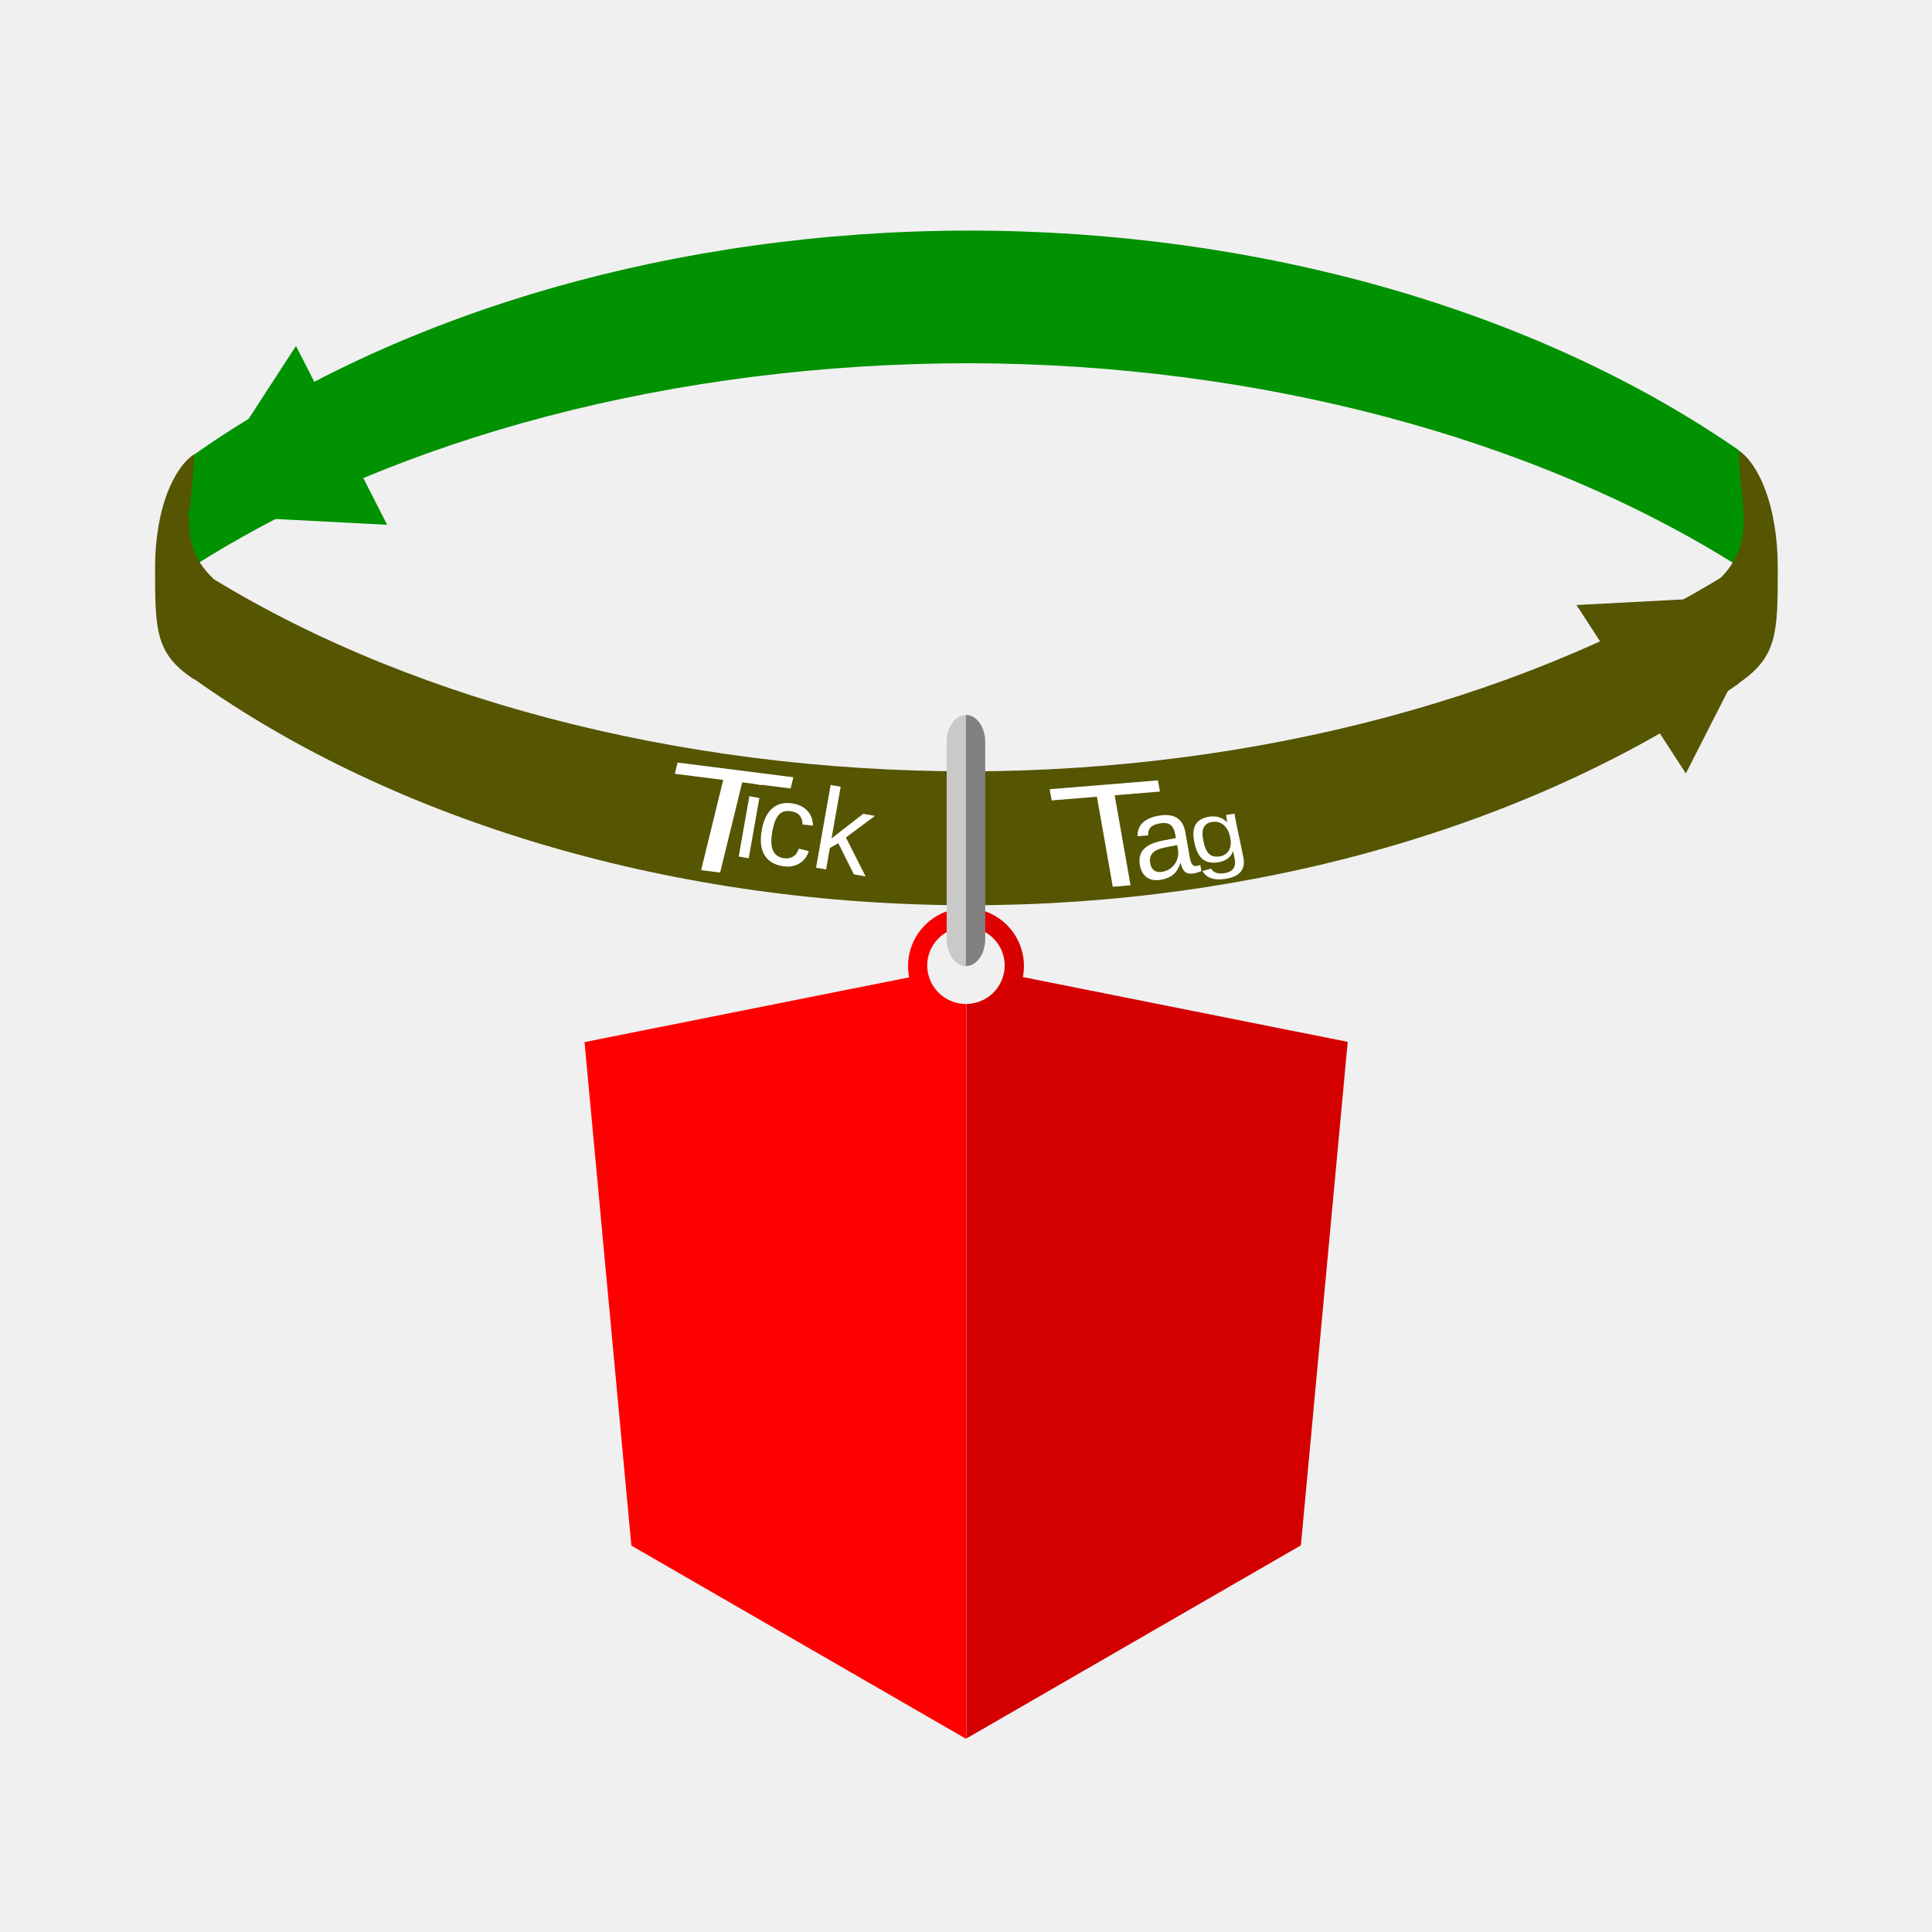
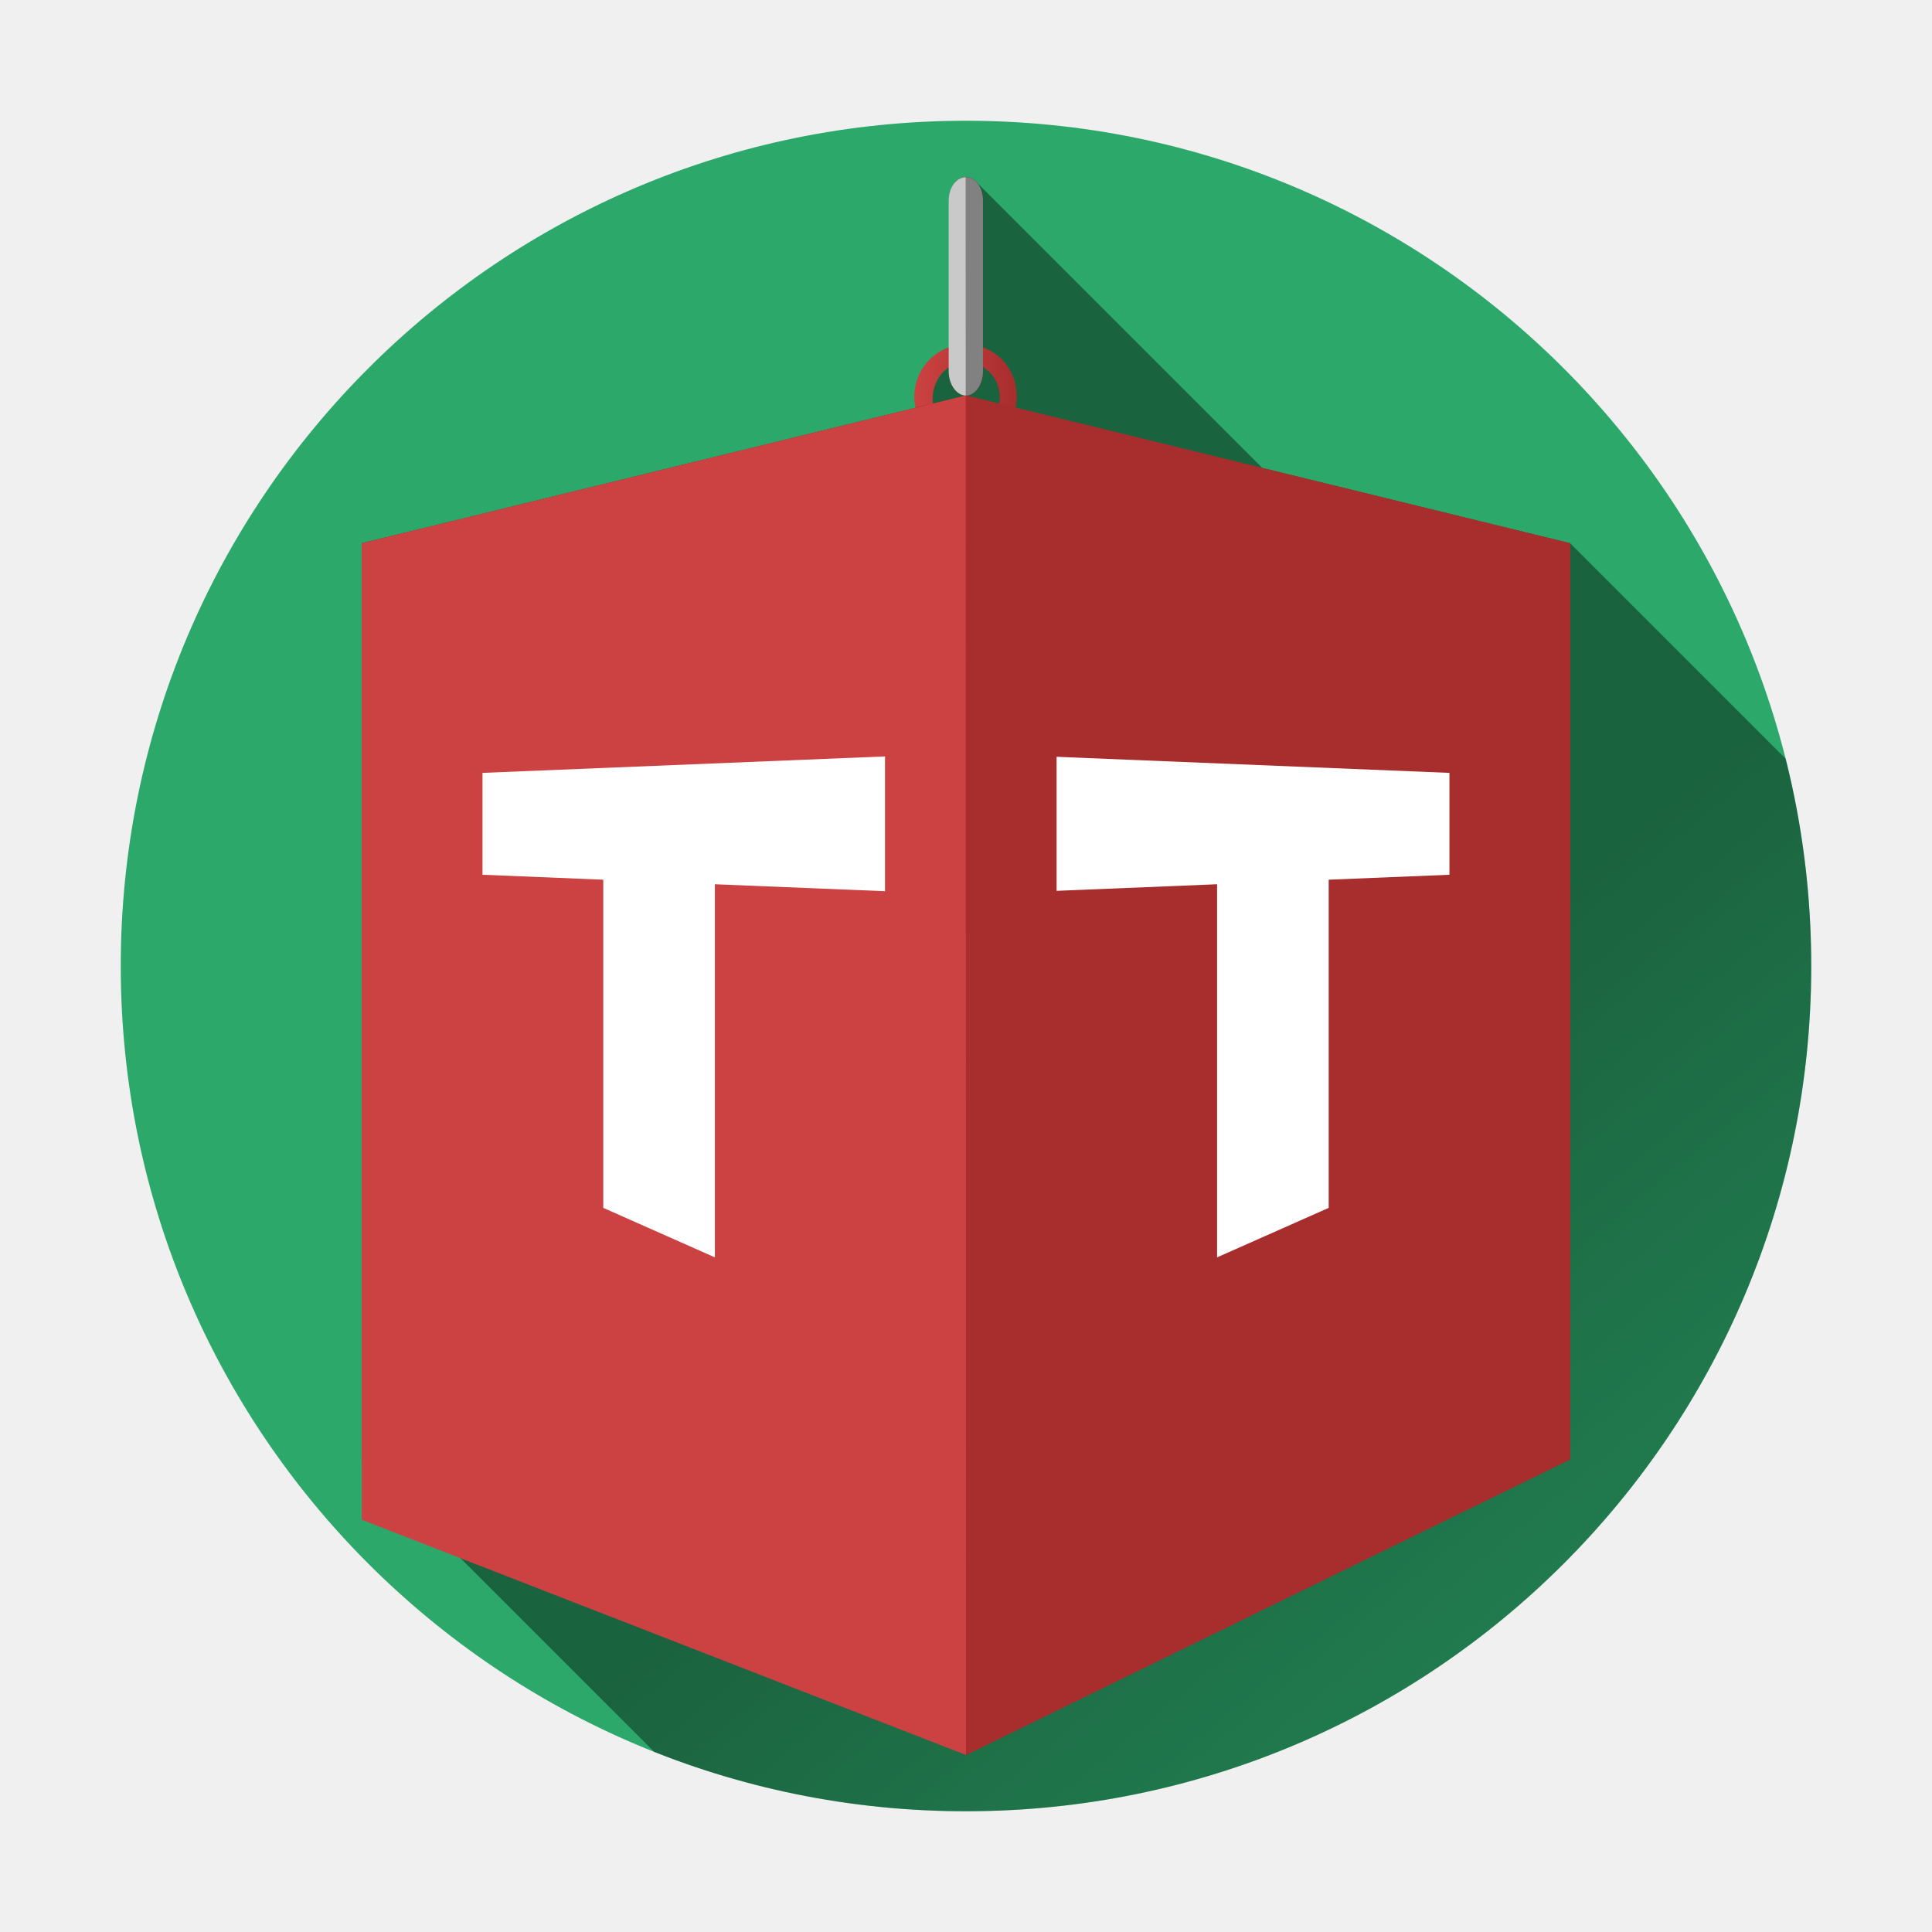
- <svg xmlns="http://www.w3.org/2000/svg" xmlns:ns1="http://www.openswatchbook.org/uri/2009/osb" xmlns:xlink="http://www.w3.org/1999/xlink" width="500" height="500" viewBox="0 0 500 500" id="svg2" version="1.1">
-   <defs id="defs4">
-     <linearGradient id="linearGradient4343">
-       <stop style="stop-color:#ff0000;stop-opacity:1" offset="0" id="stop4345" />
-       <stop style="stop-color:#d40000;stop-opacity:1" offset="1" id="stop4347" />
+ <svg xmlns="http://www.w3.org/2000/svg" xmlns:xlink="http://www.w3.org/1999/xlink" version="1.1" width="48" height="48" id="svg91">
+   <defs id="defs25">
+     <linearGradient x1="8.988" y1="4.398" x2="54.568" y2="59.158" gradientUnits="userSpaceOnUse" id="color-1">
+       <stop offset="0.46" stop-color="#000000" stop-opacity="0.41" id="stop2" />
+       <stop offset="1" stop-color="#000000" stop-opacity="0" id="stop4" />
    </linearGradient>
-     <linearGradient id="linearGradient4341" ns1:paint="gradient">
-       <stop style="stop-color:#aa0000;stop-opacity:1;" offset="0" id="stop4321" />
-       <stop style="stop-color:#aa0000;stop-opacity:0;" offset="1" id="stop4323" />
+     <filter id="dropshadow-base">
+       <feColorMatrix type="matrix" values="0 0 0 0 0  0 0 0 0 0  0 0 0 0 0  0 0 0 .8 0" id="feColorMatrix7" />
+       <feOffset dx="0" dy="1" id="feOffset9" />
+       <feGaussianBlur stdDeviation="1" id="feGaussianBlur11" result="result1" />
+       <feComposite in="SourceGraphic" in2="result1" id="feComposite13" />
+     </filter>
+     <filter id="dropshadow-banner" x="-10%" y="-10%" width="120%" height="130%">
+       <feColorMatrix type="matrix" values="0 0 0 0 0  0 0 0 0 0  0 0 0 0 0  0 0 0 .4 0" id="feColorMatrix16" />
+       <feOffset dx="0" dy="1" id="feOffset18" />
+       <feGaussianBlur stdDeviation="0.5" id="feGaussianBlur20" result="result1" />
+       <feComposite in="SourceGraphic" in2="result1" id="feComposite22" />
+     </filter>
+     <linearGradient xlink:href="#linearGradient4892" id="linearGradient4894" x1="8.114" y1="280.891" x2="8.82" y2="280.891" gradientUnits="userSpaceOnUse" gradientTransform="matrix(3.627623,0,0,2.858662,-6.719457,-793.6326)" />
+     <linearGradient id="linearGradient4892">
+       <stop style="stop-color:#cc4242;stop-opacity:1;" offset="0" id="stop4888" />
+       <stop style="stop-color:#a82d2d;stop-opacity:1" offset="1" id="stop4890" />
    </linearGradient>
-     <linearGradient xlink:href="#linearGradient4343" id="linearGradient4349" x1="235.001" y1="244.031" x2="264.999" y2="244.031" gradientUnits="userSpaceOnUse" gradientTransform="translate(0,552.3622)" />
  </defs>
-   <g id="layer1" transform="translate(0,-552.3622)">
-     <path style="fill:#555502;fill-opacity:1;stroke:none;stroke-opacity:1" d="m 50.002,698.917 0.032,29.029 C 102.625,765.388 175.067,786.57 250.793,786.647 325.703,786.625 397.467,765.947 450,729.249 l 0.016,-30.295 c -52.421,33.443 -124.217,52.908 -199.227,53.039 -75.683,-0.025 -148.148,-19.18 -200.787,-53.076 z" id="path4431" />
-     <path style="fill:#ff0000;fill-opacity:1;stroke:none;stroke-opacity:1" d="M 240.195 251.957 L 151.275 269.695 L 163.396 400 L 250 450 L 250 259.828 A 10.025 9.962 0 0 1 249.984 259.828 A 10.025 9.962 0 0 1 240.195 251.957 z " transform="translate(0,552.3622)" id="path4205" />
-     <path style="fill:#d40000;fill-opacity:1;stroke:none;stroke-opacity:1" d="M 259.803 251.879 A 10.025 9.962 0 0 1 250.064 259.826 L 250.064 449.936 L 336.668 399.936 L 348.789 269.631 L 259.803 251.879 z " transform="translate(0,552.3622)" id="path4205-3" />
-     <path style="fill:url(#linearGradient4349);fill-opacity:1;stroke:none;stroke-opacity:1" d="m 250.125,787.372 a 15,15 0 0 0 -8.49,2.551 15,15 0 0 0 -6.322,15.492 l 4.9,-1.016 a 10.025,9.962 0 0 1 -0.254,-2.17 10.025,9.962 0 0 1 10.025,-9.963 10.025,9.962 0 0 1 10.025,9.963 10.025,9.962 0 0 1 -0.248,2.166 l 4.926,1.02 a 15,15 0 0 0 -6.322,-15.492 15,15 0 0 0 -8.24,-2.551 z" id="path4227" />
-     <path style="fill:#c9c9c9;fill-opacity:1;stroke:none;stroke-opacity:1" d="m 250,737.398 c -2.77,0 -5,3.122 -5,7 l 0,51 c 0,3.878 2.23,7 5,7 l 0,-65 z" id="rect4351" />
-     <path style="fill:#818181;fill-opacity:1;stroke:none;stroke-opacity:1" d="m 249.975,737.378 c 2.77,0 5,3.122 5,7 l 0,51 c 0,3.878 -2.23,7 -5,7 l 0,-65 z" id="rect4351-9" />
-     <g transform="translate(-27.27412,716.5119)" style="font-style:normal;font-weight:normal;font-size:30px;line-height:125%;font-family:sans-serif;text-align:center;letter-spacing:0px;word-spacing:0px;baseline-shift:baseline;text-anchor:middle;fill:#ffffff;fill-opacity:1;stroke:none;stroke-width:1px;stroke-linecap:butt;stroke-linejoin:miter;stroke-opacity:1" id="flowRoot4468">
-       <path d="m 219.358,38.319 -5.716,23.348 -4.916,-0.624 5.716,-23.348 -12.523,-1.59 0.712,-2.907 29.962,3.805 -0.712,2.907 -12.523,-1.59 z" style="font-style:normal;font-variant:normal;font-weight:normal;font-stretch:normal;font-size:30px;font-family:'Liberation Sans';-inkscape-font-specification:'Liberation Sans';text-align:center;text-anchor:middle;fill:#ffffff;fill-opacity:1" id="path4501" />
-       <path d="m 221.786,38.594 0.438,-2.481 2.597,0.458 -0.438,2.481 -2.597,-0.458 z m -3.337,18.927 2.752,-15.609 2.597,0.458 -2.752,15.609 -2.597,-0.458 z" style="font-style:normal;font-variant:normal;font-weight:normal;font-stretch:normal;font-size:30px;font-family:'Liberation Sans';-inkscape-font-specification:'Liberation Sans';text-align:center;text-anchor:middle;fill:#ffffff;fill-opacity:1" id="path4503" />
-       <path d="m 227.137,51.12 q -0.549,3.116 0.167,4.789 0.716,1.673 2.693,2.022 1.385,0.244 2.44,-0.343 1.07,-0.585 1.561,-2.105 l 2.595,0.636 q -0.7,2.197 -2.552,3.254 -1.852,1.057 -4.334,0.619 -3.275,-0.577 -4.642,-2.946 -1.35,-2.38 -0.651,-6.347 0.694,-3.938 2.789,-5.696 2.097,-1.772 5.329,-1.202 2.395,0.422 3.748,1.94 1.368,1.52 1.388,3.77 l -2.704,-0.269 q 0.027,-1.334 -0.66,-2.244 -0.687,-0.91 -2.202,-1.177 -2.063,-0.364 -3.228,0.844 -1.165,1.208 -1.737,4.453 z" style="font-style:normal;font-variant:normal;font-weight:normal;font-stretch:normal;font-size:30px;font-family:'Liberation Sans';-inkscape-font-specification:'Liberation Sans';text-align:center;text-anchor:middle;fill:#ffffff;fill-opacity:1" id="path4505" />
-       <path d="m 248.246,62.13 -4.023,-8.057 -2.181,1.237 -0.979,5.554 -2.597,-0.458 3.775,-21.408 2.597,0.458 -2.358,13.373 8.188,-6.365 3.044,0.537 -7.516,5.591 5.095,10.076 -3.044,-0.537 z" style="font-style:normal;font-variant:normal;font-weight:normal;font-stretch:normal;font-size:30px;font-family:'Liberation Sans';-inkscape-font-specification:'Liberation Sans';text-align:center;text-anchor:middle;fill:#ffffff;fill-opacity:1" id="path4507" />
+   <g fill="none" fill-rule="nonzero" stroke="none" stroke-width="none" stroke-linecap="none" stroke-linejoin="none" stroke-miterlimit="none" stroke-dasharray="" stroke-dashoffset="0" font-family="none" font-weight="none" font-size="none" text-anchor="none" style="mix-blend-mode: normal" id="g89">
+     <path d="M3,24c0,-11.598 9.402,-21 21,-21c11.598,0 21,9.402 21,21c0,11.598 -9.402,21 -21,21c-11.598,0 -21,-9.402 -21,-21z" id="base 1 11" fill="#2da86b" stroke="none" stroke-width="1" stroke-linecap="butt" stroke-linejoin="miter" stroke-miterlimit="10" />
+     <path d="M8.988,13.497l13.784,-3.371c-0.095,-0.514 0.113,-1.039 0.531,-1.331c0.088,-0.062 0.182,-0.111 0.281,-0.147v-3.663c0,-0.323 0.185,-0.583 0.415,-0.584v-0.002c0.091,0 0.175,0.04 0.243,0.108l7.119,7.119l7.65,1.871l5.352,5.352c0.416,1.648 0.636,3.374 0.636,5.151c0,11.598 -9.402,21 -21,21c-2.735,0 -5.349,-0.523 -7.745,-1.474l-7.267,-7.267z" stroke-miterlimit="10" id="path28" stroke-linejoin="miter" stroke-linecap="butt" stroke-width="1" stroke="none" fill="url(#color-1)" />
+     <path d="M24,43.602l-15.012,-7.343v-22.762l13.784,-3.371c-0.095,-0.514 0.113,-1.039 0.531,-1.331c0.088,-0.062 0.182,-0.111 0.281,-0.147v-3.663c0,-0.323 0.185,-0.583 0.415,-0.584v-0.002c0.231,0 0.417,0.261 0.417,0.584l0,3.664c0.099,0.036 0.195,0.086 0.283,0.148c0.418,0.293 0.627,0.818 0.531,1.332l13.78,3.37v22.762l-15.012,7.343v-33.774c0,0 0,0 0,0zM24.838,9.865c0,-0.23 -0.088,-0.45 -0.245,-0.613c-0.053,-0.055 -0.112,-0.101 -0.175,-0.139v0.128c0,0.323 -0.185,0.583 -0.415,0.584v0.001l0.82,0.201c0.01,-0.053 0.015,-0.107 0.015,-0.162zM23.409,9.252c-0.157,0.163 -0.245,0.383 -0.245,0.613c0,0.054 0.005,0.108 0.016,0.161l0.814,-0.199c-0.227,-0.006 -0.409,-0.265 -0.409,-0.584v-0.13c-0.064,0.038 -0.123,0.084 -0.176,0.139z" id="rect4993 1 1" fill="none" stroke-opacity="0" stroke="#bc3232" stroke-width="0" stroke-linecap="round" stroke-linejoin="bevel" stroke-miterlimit="4" />
+     <path d="M24,43.602l-15.012,-7.343v-22.762l13.784,-3.371c-0.095,-0.514 0.113,-1.039 0.531,-1.331c0.088,-0.062 0.182,-0.111 0.281,-0.147v-3.663c0,-0.323 0.185,-0.583 0.415,-0.584v-0.002c0.231,0 0.417,0.261 0.417,0.584l0,3.664c0.099,0.036 0.195,0.086 0.283,0.148c0.418,0.293 0.627,0.818 0.531,1.332l13.78,3.37v22.762l-15.012,7.343v-33.774c0,0 0,0 0,0zM24.838,9.865c0,-0.23 -0.088,-0.45 -0.245,-0.613c-0.053,-0.055 -0.112,-0.101 -0.175,-0.139v0.128c0,0.323 -0.185,0.583 -0.415,0.584v0.001l0.82,0.201c0.01,-0.053 0.015,-0.107 0.015,-0.162zM23.409,9.252c-0.157,0.163 -0.245,0.383 -0.245,0.613c0,0.054 0.005,0.108 0.016,0.161l0.814,-0.199c-0.227,-0.006 -0.409,-0.265 -0.409,-0.584v-0.13c-0.064,0.038 -0.123,0.084 -0.176,0.139z" id="path31" fill="#a82d2d" stroke-opacity="0" stroke="#bc3232" stroke-width="0" stroke-linecap="round" stroke-linejoin="bevel" stroke-miterlimit="4" />
+     <path d="M3,24c0,-11.598 9.402,-21 21,-21c11.598,0 21,9.402 21,21c0,11.598 -9.402,21 -21,21c-11.598,0 -21,-9.402 -21,-21z" id="base 1 9 1" fill="none" stroke="none" stroke-width="1" stroke-linecap="butt" stroke-linejoin="miter" stroke-miterlimit="10" />
+     <path d="M3,24c0,-11.598 9.402,-21 21,-21c11.598,0 21,9.402 21,21c0,11.598 -9.402,21 -21,21c-11.598,0 -21,-9.402 -21,-21z" id="base 1 7 1" fill="none" stroke="none" stroke-width="1" stroke-linecap="butt" stroke-linejoin="miter" stroke-miterlimit="10" />
+     <path d="M3,24c0,-11.598 9.402,-21 21,-21c11.598,0 21,9.402 21,21c0,11.598 -9.402,21 -21,21c-11.598,0 -21,-9.402 -21,-21z" id="base 1 5 1" fill="none" stroke="none" stroke-width="1" stroke-linecap="butt" stroke-linejoin="miter" stroke-miterlimit="10" />
+     <path d="M3,24c0,-11.598 9.402,-21 21,-21c11.598,0 21,9.402 21,21c0,11.598 -9.402,21 -21,21c-11.598,0 -21,-9.402 -21,-21z" id="base 1 3 1" fill="none" stroke="none" stroke-width="1" stroke-linecap="butt" stroke-linejoin="miter" stroke-miterlimit="10" />
+     <path d="M3,24c0,-11.598 9.402,-21 21,-21c11.598,0 21,9.402 21,21c0,11.598 -9.402,21 -21,21c-11.598,0 -21,-9.402 -21,-21z" id="base 1 1 1" fill="none" stroke="none" stroke-width="1" stroke-linecap="butt" stroke-linejoin="miter" stroke-miterlimit="10" />
+     <g id="svg2 1 1" fill="#ffffff" stroke="none" stroke-width="1" stroke-linecap="butt" stroke-linejoin="miter" stroke-miterlimit="10" font-family="sans-serif" font-weight="normal" font-size="30" text-anchor="middle">
+       <g id="layer1 1 1">
+         <g id="flowRoot4468 1 1" />
+         <g id="flowRoot4468-1 1 1" />
+       </g>
    </g>
-     <g transform="matrix(0.9848077,-0.1736482,0.1736482,0.9848077,73.79006,756.4402)" style="font-style:normal;font-weight:normal;font-size:30px;line-height:125%;font-family:sans-serif;text-align:center;letter-spacing:0px;word-spacing:0px;baseline-shift:baseline;text-anchor:middle;fill:#ffffff;fill-opacity:1;stroke:none;stroke-width:1px;stroke-linecap:butt;stroke-linejoin:miter;stroke-opacity:1" id="flowRoot4468-1">
-       <path d="m 211.127,38.991 -0.005,23.66 -4.594,-0.428 0.005,-23.66 -11.703,-1.09 6.6e-4,-2.946 27.999,2.608 -6.6e-4,2.946 -11.703,-1.09 z" style="font-style:normal;font-variant:normal;font-weight:normal;font-stretch:normal;font-size:30px;font-family:'Liberation Sans';-inkscape-font-specification:'Liberation Sans';text-align:center;text-anchor:middle;fill:#ffffff;fill-opacity:1" id="path4510" />
-       <path d="m 219.197,62.609 q -2.388,0 -3.589,-1.26 -1.201,-1.26 -1.201,-3.457 0,-2.461 1.611,-3.779 1.626,-1.318 5.229,-1.406 l 3.56,-0.059 0,-0.864 q 0,-1.934 -0.82,-2.769 -0.82,-0.835 -2.578,-0.835 -1.772,0 -2.578,0.601 -0.806,0.601 -0.967,1.919 l -2.754,-0.249 q 0.674,-4.277 6.357,-4.277 2.988,0 4.497,1.377 1.509,1.362 1.509,3.955 l 0,6.826 q 0,1.172 0.308,1.772 0.308,0.586 1.172,0.586 0.381,0 0.864,-0.103 l 0,1.641 q -0.996,0.234 -2.036,0.234 -1.465,0 -2.139,-0.762 -0.659,-0.776 -0.747,-2.417 l -0.088,0 q -1.011,1.816 -2.358,2.578 -1.333,0.747 -3.252,0.747 z m 0.601,-1.978 q 1.45,0 2.578,-0.659 1.128,-0.659 1.772,-1.802 0.659,-1.157 0.659,-2.373 l 0,-1.304 -2.886,0.059 q -1.86,0.029 -2.827,0.381 -0.952,0.352 -1.465,1.084 -0.513,0.732 -0.513,1.919 0,1.289 0.688,1.992 0.703,0.703 1.992,0.703 z" style="font-style:normal;font-variant:normal;font-weight:normal;font-stretch:normal;font-size:30px;font-family:'Liberation Sans';-inkscape-font-specification:'Liberation Sans';text-align:center;text-anchor:middle;fill:#ffffff;fill-opacity:1" id="path4512" />
-       <path d="m 235.522,65.273 q -2.254,-0.06 -3.615,-0.856 -1.361,-0.785 -1.786,-2.186 l 2.296,-0.221 q 0.255,0.821 1.045,1.276 0.803,0.466 2.077,0.501 3.425,0.092 3.318,-3.33 l -0.059,-1.89 -0.025,-6.81e-4 q -0.614,1.112 -1.729,1.658 -1.116,0.534 -2.631,0.494 -2.534,-0.068 -3.776,-1.534 -1.229,-1.465 -1.326,-4.539 -0.098,-3.117 1.129,-4.56 1.239,-1.454 3.85,-1.384 1.464,0.039 2.552,0.643 1.1,0.594 1.719,1.663 l 0.025,6.81e-4 q -0.01,-0.326 0.015,-1.128 0.026,-0.802 0.074,-0.877 l 2.177,0.058 q -0.058,0.584 -5e-5,2.431 l 0.282,8.982 q 0.155,4.953 -5.613,4.798 z m 3.16,-10.399 q -0.045,-1.434 -0.536,-2.478 -0.491,-1.055 -1.349,-1.621 -0.845,-0.576 -1.902,-0.604 -1.757,-0.047 -2.525,1.018 -0.768,1.065 -0.692,3.498 0.076,2.411 0.86,3.485 0.784,1.074 2.605,1.122 1.082,0.029 1.906,-0.492 0.823,-0.521 1.25,-1.518 0.426,-1.009 0.382,-2.41 z" style="font-style:normal;font-variant:normal;font-weight:normal;font-stretch:normal;font-size:30px;font-family:'Liberation Sans';-inkscape-font-specification:'Liberation Sans';text-align:center;text-anchor:middle;fill:#ffffff;fill-opacity:1" id="path4514" />
-       <flowRoot xml:space="preserve" id="flowRoot4524" style="font-style:normal;font-weight:normal;font-size:40px;line-height:125%;font-family:sans-serif;letter-spacing:0px;word-spacing:0px;fill:#ffffff;fill-opacity:1;stroke:none;stroke-width:1px;stroke-linecap:butt;stroke-linejoin:miter;stroke-opacity:1" transform="matrix(0.9998477,0.01745241,-0.01745241,0.9998477,-88.58566,-202.2617)">
-         <flowRegion id="flowRegion4526">
-           <rect id="rect4528" width="90" height="120" x="160" y="280" style="fill:#ffffff" />
-         </flowRegion>
-         <flowPara id="flowPara4530" style="font-style:normal;font-variant:normal;font-weight:bold;font-stretch:normal;font-size:106.25px;font-family:sans-serif;-inkscape-font-specification:'sans-serif Bold';fill:#ffffff">T</flowPara>
-       </flowRoot>
-       <flowRoot xml:space="preserve" id="flowRoot4524-6" style="font-style:normal;font-weight:normal;font-size:40px;line-height:125%;font-family:sans-serif;text-align:center;letter-spacing:0px;word-spacing:0px;baseline-shift:baseline;text-anchor:middle;fill:#ffffff;fill-opacity:1;stroke:none;stroke-width:1px;stroke-linecap:butt;stroke-linejoin:miter;stroke-opacity:1" transform="matrix(-0.9455186,-0.3255682,-0.3255682,0.9455186,499.197,-98.98238)">
-         <flowRegion id="flowRegion4526-0">
-           <rect id="rect4528-6" width="90" height="120" x="160" y="280" style="fill:#ffffff" />
-         </flowRegion>
-         <flowPara id="flowPara4530-6" style="font-style:normal;font-variant:normal;font-weight:bold;font-stretch:normal;font-size:106.25px;font-family:sans-serif;-inkscape-font-specification:'sans-serif Bold';fill:#ffffff">T</flowPara>
-       </flowRoot>
+     <rect x="3" y="3" width="42" height="21" fill="none" stroke="none" stroke-width="1" stroke-linecap="butt" stroke-linejoin="miter" stroke-miterlimit="10" id="rect42" />
+     <path d="M3,24v-21h42v21z" fill="none" stroke="none" stroke-width="1" stroke-linecap="butt" stroke-linejoin="miter" stroke-miterlimit="10" id="path44" />
+     <path d="M3,24v-21h42v21z" fill="none" stroke="none" stroke-width="1" stroke-linecap="butt" stroke-linejoin="miter" stroke-miterlimit="10" id="path46" />
+     <g id="svg8 1 1" fill="#000000" stroke="none" stroke-width="1" stroke-linecap="butt" stroke-linejoin="miter" stroke-miterlimit="10" font-family="Roboto, sans-serif" font-weight="normal" font-size="14" text-anchor="start">
+       <g id="g48" />
    </g>
-     <path style="fill:#009200;fill-opacity:1;stroke:none;stroke-opacity:1" d="m 49.987,698.937 -1.339,-11.842 1.339,-16.908 c 52.604,-37.091 125.062,-58.075 200.806,-58.152 74.927,0.022 146.708,20.507 199.252,56.861 l 2.123,15.61 -2.168,14.467 c -52.433,-33.13 -124.185,-52.478 -199.212,-52.608 -75.7,0.025 -148.15,18.993 -200.801,52.572 z" id="path4431-4" />
-     <path style="fill:#555502;fill-opacity:1;stroke:none;stroke-opacity:1" d="m 450.026,668.97 c 4.974,3.392 10.07,13.974 10.063,30.551 -0.007,16.577 -0.089,22.842 -10.089,29.627 l -5,-26.92 c 2.508,-2.474 4.072,-4.957 5.009,-7.5 2.799,-7.595 -0.003,-15.725 0.017,-25.758 z" id="path4585" />
-     <path style="fill:#555502;fill-opacity:1;stroke:none;stroke-opacity:1" d="m 50.195,669.968 c -4.974,3.282 -10.07,13.518 -10.063,29.554 0.007,16.036 0.089,22.096 10.089,28.66 l 5,-26.041 c -2.508,-2.394 -4.072,-4.795 -5.009,-7.255 -2.799,-7.348 0.003,-15.212 -0.017,-24.918 z" id="path4585-6" />
-     <path style="fill:#555502;fill-opacity:1;stroke:none;stroke-opacity:1" id="path4645" d="m 447.475,664.276 12.99,22.5 12.99,22.5 -25.981,0 -25.981,-10e-6 12.99,-22.5 z" transform="matrix(-0.9986295,0.05233596,-0.05233596,-0.9986295,917.922,1392.466)" />
-     <path style="fill:#009200;fill-opacity:1;stroke:none;stroke-opacity:1" id="path4645-2" d="m 447.475,664.276 12.99,22.5 12.99,22.5 -25.981,0 -25.981,0 12.99,-22.5 z" transform="matrix(0.4539905,0.8910065,0.8910065,-0.4539905,-746.7216,588.3379)" />
+     <rect x="3" y="3" width="42" height="21" fill="none" stroke="none" stroke-width="1" stroke-linecap="butt" stroke-linejoin="miter" stroke-miterlimit="10" id="rect51" />
+     <path d="M3,24v-21h42v21z" fill="none" stroke="none" stroke-width="1" stroke-linecap="butt" stroke-linejoin="miter" stroke-miterlimit="10" id="path53" />
+     <path d="M3,24v-21h42v21z" fill="none" stroke="none" stroke-width="1" stroke-linecap="butt" stroke-linejoin="miter" stroke-miterlimit="10" id="path55" />
+     <g id="svg8 2 1" fill="#000000" stroke="none" stroke-width="1" stroke-linecap="butt" stroke-linejoin="miter" stroke-miterlimit="10" font-family="Roboto, sans-serif" font-weight="normal" font-size="14" text-anchor="start">
+       <g id="g58">
+         <g id="g4690 1 1" />
+       </g>
+     </g>
+     <rect x="3" y="3" width="42" height="21" fill="none" stroke="none" stroke-width="1" stroke-linecap="butt" stroke-linejoin="miter" stroke-miterlimit="10" id="rect61" />
+     <path d="M3,24v-21h42v21z" fill="none" stroke="none" stroke-width="1" stroke-linecap="butt" stroke-linejoin="miter" stroke-miterlimit="10" id="path63" />
+     <path d="M3,24v-21h42v21z" fill="none" stroke="none" stroke-width="1" stroke-linecap="butt" stroke-linejoin="miter" stroke-miterlimit="10" id="path65" />
+     <g id="svg8 3 1" fill="#000000" stroke="none" stroke-width="1" stroke-linecap="butt" stroke-linejoin="miter" stroke-miterlimit="10" font-family="Roboto, sans-serif" font-weight="normal" font-size="14" text-anchor="start">
+       <g id="g69">
+         <g id="g67" />
+       </g>
+     </g>
+     <rect x="3" y="3" width="42" height="21" fill="none" stroke="none" stroke-width="1" stroke-linecap="butt" stroke-linejoin="miter" stroke-miterlimit="10" id="rect72" />
+     <path d="M3,24v-21h42v21z" fill="none" stroke="none" stroke-width="1" stroke-linecap="butt" stroke-linejoin="miter" stroke-miterlimit="10" id="path74" />
+     <path d="M3,24v-21h42v21z" fill="none" stroke="none" stroke-width="1" stroke-linecap="butt" stroke-linejoin="miter" stroke-miterlimit="10" id="path76" />
+     <g id="svg8 4 1" fill="#000000" stroke="none" stroke-width="1" stroke-linecap="butt" stroke-linejoin="miter" stroke-miterlimit="10" font-family="Roboto, sans-serif" font-weight="normal" font-size="14" text-anchor="start">
+       <g id="g80">
+         <g id="g78" />
+       </g>
+     </g>
+     <rect x="3" y="3" width="42" height="21" fill="none" stroke="none" stroke-width="1" stroke-linecap="butt" stroke-linejoin="miter" stroke-miterlimit="10" id="rect83" />
+     <path d="M3,24v-21h42v21z" fill="none" stroke="none" stroke-width="1" stroke-linecap="butt" stroke-linejoin="miter" stroke-miterlimit="10" id="path85" />
+     <path d="M3,24v-21h42v21z" fill="none" stroke="none" stroke-width="1" stroke-linecap="butt" stroke-linejoin="miter" stroke-miterlimit="10" id="path87" />
+     <path style="fill:url(#linearGradient4894);fill-opacity:1;stroke:none;stroke-width:0.086;stroke-opacity:1" d="m 24.007,8.557 c -0.258,-0.002 -0.511,0.075 -0.725,0.221 -0.432,0.295 -0.646,0.825 -0.54,1.342 l 0.437,-0.094 C 23.165,9.964 23.172,9.896 23.172,9.833 23.222,9.367 23.526,9.012 23.999,9.012 c 0.473,-3e-7 0.821,0.347 0.852,0.832 -2.14e-4,0.063 -0.007,0.126 -0.021,0.188 L 25.232,10.127 C 25.337,9.609 25.143,9.073 24.711,8.778 24.503,8.636 24.258,8.559 24.007,8.557 Z" id="path4227" />
+     <path style="fill:#c9c9c9;fill-opacity:1;stroke:none;stroke-width:0.084;stroke-opacity:1" d="m 23.997,4.402 c -0.237,0 -0.427,0.26 -0.427,0.582 V 9.224 C 23.57,9.547 23.763,9.827 24,9.827 Z" id="rect4351" />
+     <path style="fill:#818181;fill-opacity:1;stroke:none;stroke-width:0.084;stroke-opacity:1" d="m 23.994,4.4 c 0.237,0 0.427,0.26 0.427,0.582 v 4.241 c 0,0.322 -0.191,0.604 -0.428,0.604 z" id="rect4351-9" />
+     <text xml:space="preserve" style="font-style:normal;font-weight:normal;font-size:40px;line-height:0px;font-family:sans-serif;letter-spacing:0px;word-spacing:0px;fill:#000000;fill-opacity:1;stroke:none;stroke-width:1px;stroke-linecap:butt;stroke-linejoin:miter;stroke-opacity:1" x="11.844" y="17.594" id="text4592">
+       <tspan id="tspan4590" x="11.844" y="27.985" style="font-style:italic;font-variant:normal;font-weight:bold;font-stretch:normal;font-size:32px;line-height:0px;font-family:'Liberation Sans';-inkscape-font-specification:'Liberation Sans Bold Italic'" />
+     </text>
+     <rect style="mix-blend-mode:normal;fill:#ffffff;fill-opacity:1;stroke:none;stroke-opacity:1" id="rect4610-3" width="11.314" height="16.617" x="11.343" y="16.941" />
+     <path style="fill:#cc4242;fill-opacity:1;stroke:#bc3232;stroke-width:1.338;stroke-linecap:round;stroke-linejoin:bevel;stroke-miterlimit:4;stroke-dasharray:none;stroke-opacity:0;paint-order:stroke markers fill" d="M 24.002,9.825 8.988,13.497 V 37.758 L 24,43.602 Z m -2.014,8.968 v 3.349 l -4.227,-0.173 v 9.27 L 14.988,30.009 v -8.153 l -3,-0.123 v -2.531 z" id="rect4722" />
+     <rect style="fill:#ffffff;fill-opacity:1;stroke:none;stroke-opacity:1" id="rect4610" width="11.314" height="16.617" x="26.251" y="17.771" />
+     <path style="fill:#a82d2d;fill-opacity:1;stroke:#bc3232;stroke-width:1.338;stroke-linecap:round;stroke-linejoin:bevel;stroke-miterlimit:4;stroke-dasharray:none;stroke-opacity:0;paint-order:stroke markers fill" d="m 23.993,9.827 15.018,3.67 0,22.762 L 24,43.602 Z m 2.018,8.966 v 3.349 l 4.227,-0.173 v 9.27 l 2.773,-1.23 v -8.153 l 3,-0.123 v -2.531 z" id="rect4722-9" />
  </g>
</svg>
